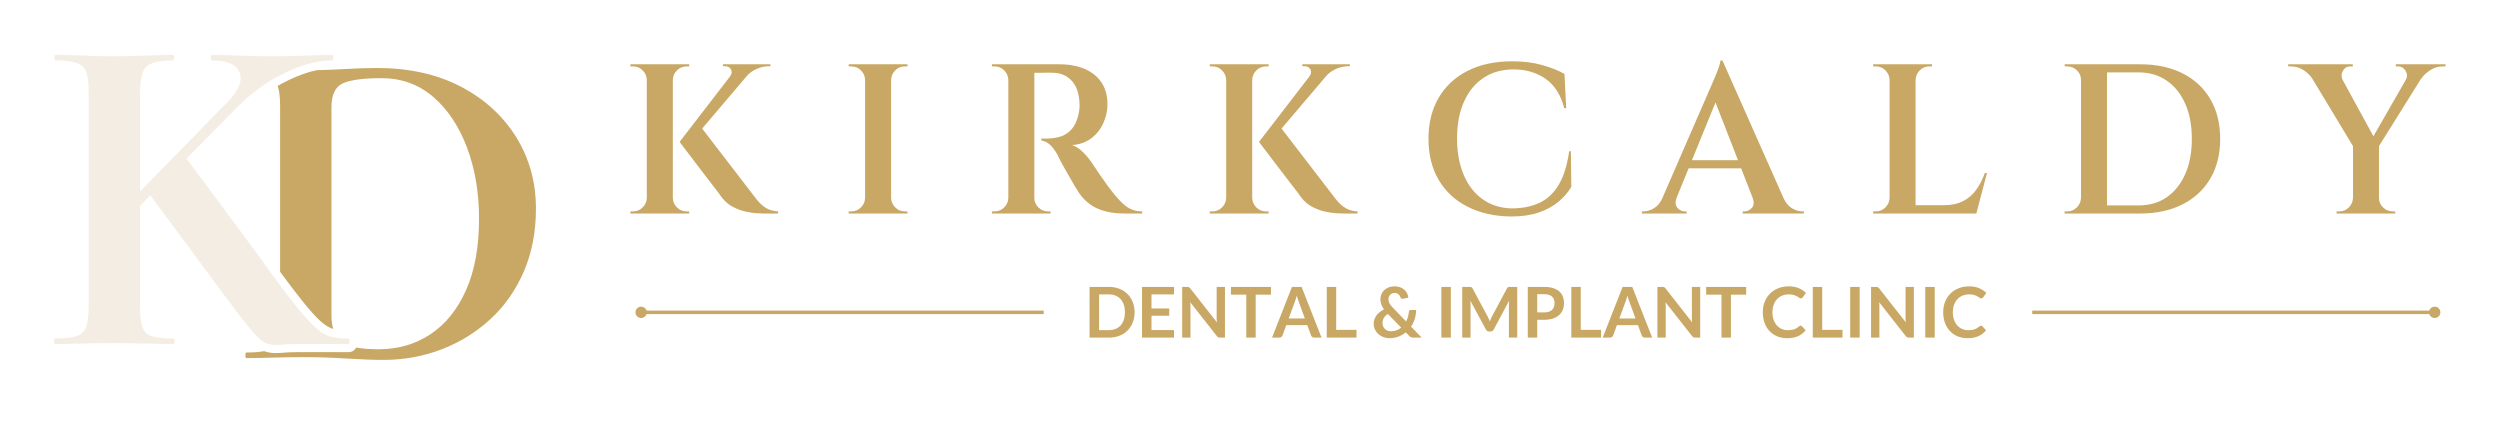
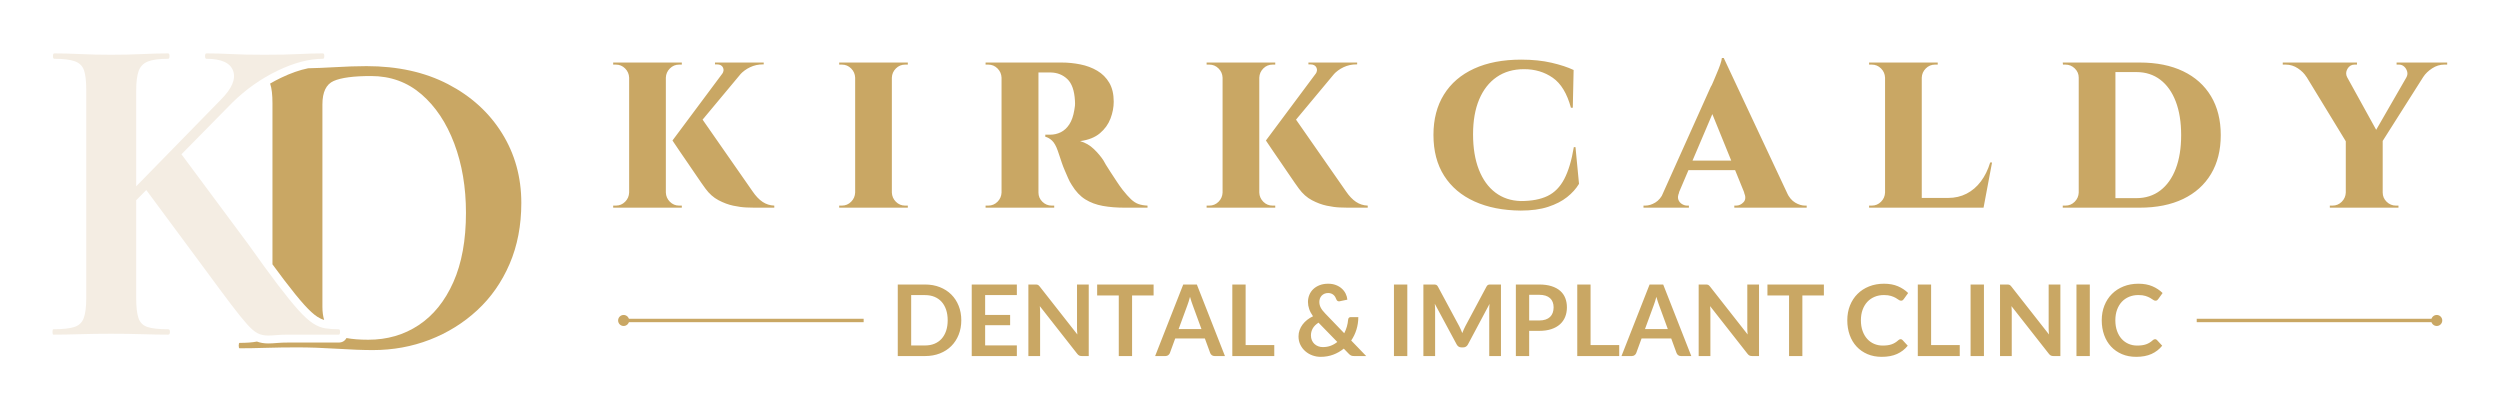
- <svg xmlns="http://www.w3.org/2000/svg" viewBox="0 0 1853 315" width="1853" height="315" role="img" aria-label="Kirkcaldy Dental &amp; Implant Clinic">
+ <svg xmlns="http://www.w3.org/2000/svg" viewBox="0 0 1905 315" width="1905" height="315" role="img" aria-label="Kirkcaldy Dental &amp; Implant Clinic">
  <g fill="#C9A764">
    <path d="M284.085 266.763Q273.112 266.763 256.653 265.735Q240.193 264.706 226.477 264.706Q214.133 264.706 202.817 265.049Q191.501 265.392 182.586 265.392Q181.9 265.392 181.9 263.334Q181.9 261.277 182.586 261.277Q190.744 261.277 195.772 260.267Q199.65 261.706 204.25 261.706Q207.267 261.706 211.311 261.338Q214.811 261.02 219.681 261.02H258.086Q262.089 261.02 264.025 257.587Q270.782 258.876 280.656 258.876Q302.259 258.876 319.061 247.732Q335.863 236.588 345.465 214.985Q355.066 193.382 355.066 162.178Q355.066 133.031 346.15 109.371Q337.235 85.711 321.118 71.823Q305.002 57.936 282.713 57.936Q262.825 57.936 254.252 61.707Q245.68 65.479 245.68 79.538V233.845Q245.68 239.482 247 243.833Q244.494 243.098 241.796 241.364Q237.671 238.712 231.866 232.279Q225.691 225.437 216.586 213.465Q212.513 208.11 207.618 201.423V78.853Q207.618 68.908 205.903 63.936Q205.86 63.811 205.814 63.688Q209.85 61.341 214.064 59.311Q225.057 54.014 234.796 52.022Q243.787 51.837 253.91 51.249Q268.654 50.392 279.284 50.392Q314.946 50.392 341.35 64.108Q367.753 77.824 382.498 101.484Q397.243 125.144 397.243 154.634Q397.243 180.352 388.327 201.097Q379.412 221.843 363.638 236.416Q347.865 250.99 327.462 258.877Q307.059 266.763 284.085 266.763Z" />
    <path data-kd="K" fill="#F4EDE3" d="M65.718 227.225V68.461Q65.718 58.517 64.003 53.545Q62.289 48.573 56.974 46.687Q51.659 44.801 41.372 44.801Q40.343 44.801 40.343 42.743Q40.343 40.686 41.372 40.686Q50.287 40.686 61.26 41.2Q72.233 41.715 84.577 41.715Q97.608 41.715 108.581 41.2Q119.553 40.686 128.126 40.686Q129.155 40.686 129.155 42.743Q129.155 44.801 128.126 44.801Q117.839 44.801 112.695 46.858Q107.552 48.915 105.666 54.059Q103.78 59.203 103.78 69.147V227.225Q103.78 237.169 105.494 242.313Q107.209 247.456 112.352 249.171Q117.496 250.885 128.126 250.885Q129.498 250.885 129.498 252.943Q129.498 255.0 128.126 255.0Q119.211 255.0 108.409 254.657Q97.608 254.314 84.577 254.314Q72.233 254.314 60.917 254.657Q49.601 255.0 40.686 255.0Q40.0 255.0 40.0 252.943Q40.0 250.885 40.686 250.885Q51.316 250.885 56.631 249.171Q61.946 247.456 63.832 242.313Q65.718 237.169 65.718 227.225ZM156.244 205.279 109.266 141.842 136.699 115.439 189.163 186.077Q202.536 204.936 211.794 217.109Q221.053 229.282 227.396 236.312Q233.74 243.341 238.541 246.427Q243.341 249.514 247.97 250.199Q252.6 250.885 258.086 250.885Q259.115 250.885 259.115 252.943Q259.115 255.0 258.086 255.0Q242.998 255.0 233.74 255.0Q224.482 255.0 219.681 255.0Q214.537 255.0 210.766 255.343Q206.994 255.686 204.25 255.686Q199.793 255.686 196.364 253.971Q192.935 252.257 188.305 247.113Q183.676 241.97 176.132 232.026Q168.589 222.081 156.244 205.279ZM79.777 166.531 168.246 76.005Q180.933 63.317 177.675 54.059Q174.418 44.801 157.273 44.801Q156.244 44.801 156.244 42.743Q156.244 40.686 157.273 40.686Q166.531 40.686 176.132 41.2Q185.734 41.715 201.507 41.715Q217.967 41.715 227.568 41.2Q237.169 40.686 246.085 40.686Q247.113 40.686 247.113 42.743Q247.113 44.801 246.085 44.801Q230.311 44.801 211.451 53.888Q192.592 62.974 177.161 78.062L89.035 167.56Z" />
-     <path d="M518.435 92.68 560.937 147.98Q564.413 152.246 568.126 154.379Q571.839 156.512 576.737 156.67V158.25H565.835Q564.097 158.25 560.463 158.013Q556.829 157.776 552.326 156.749Q547.823 155.722 543.241 153.352Q538.659 150.982 535.183 146.558Q534.709 145.768 532.26 142.529Q529.811 139.29 526.177 134.629Q522.543 129.968 518.672 124.833Q514.801 119.698 511.404 115.274Q508.007 110.85 505.874 108.006Q503.741 105.162 503.741 105.162ZM559.989 48.756 512.589 104.53 503.741 105.162 547.191 48.756ZM571.049 47.65V49.072H570.417Q565.203 49.072 560.7 51.126Q556.197 53.18 553.037 56.814L541.187 56.498Q543.083 53.812 541.819 51.442Q540.555 49.072 537.395 49.072H535.815V47.65H570.417ZM498.685 47.65V158.25H479.409V47.65ZM479.883 146.716V158.25H467.243V156.67Q467.401 156.67 468.27 156.67Q469.139 156.67 469.297 156.67Q473.405 156.67 476.328 153.747Q479.251 150.824 479.409 146.716ZM479.883 59.184H479.409Q479.251 55.076 476.328 52.153Q473.405 49.23 469.297 49.23Q469.139 49.23 468.27 49.23Q467.401 49.23 467.243 49.23V47.65H479.883ZM498.211 146.716H498.685Q498.843 150.824 501.766 153.747Q504.689 156.67 508.797 156.67Q508.797 156.67 509.745 156.67Q510.693 156.67 510.851 156.67V158.25H498.211ZM498.211 59.184V47.65H510.851V49.23Q510.693 49.23 509.745 49.23Q508.797 49.23 508.797 49.23Q504.689 49.23 501.766 52.153Q498.843 55.076 498.685 59.184ZM660.477 47.65V158.25H641.201V47.65ZM641.675 146.716V158.25H629.035V156.67Q629.035 156.67 630.062 156.67Q631.089 156.67 631.089 156.67Q635.197 156.67 638.12 153.747Q641.043 150.824 641.201 146.716ZM641.675 59.184H641.201Q641.043 55.076 638.12 52.153Q635.197 49.23 631.089 49.23Q631.089 49.23 630.062 49.23Q629.035 49.23 629.035 49.23V47.65H641.675ZM660.003 146.716H660.477Q660.635 150.824 663.558 153.747Q666.481 156.67 670.589 156.67Q670.589 156.67 671.537 156.67Q672.485 156.67 672.643 156.67V158.25H660.003ZM660.003 59.184V47.65H672.643V49.23Q672.485 49.23 671.537 49.23Q670.589 49.23 670.589 49.23Q666.481 49.23 663.558 52.153Q660.635 55.076 660.477 59.184ZM764.599 47.65H785.613Q792.723 47.65 799.122 49.388Q805.521 51.126 810.419 54.76Q815.317 58.394 818.082 64.003Q820.847 69.612 820.847 77.354Q820.847 84.306 817.845 91.1Q814.843 97.894 808.997 102.397Q803.151 106.9 794.619 107.532Q798.885 108.954 802.756 112.825Q806.627 116.696 809.155 120.488Q809.313 120.646 811.13 123.411Q812.947 126.176 815.633 130.126Q818.319 134.076 821.242 138.026Q824.165 141.976 826.377 144.662Q829.853 148.77 832.776 151.377Q835.699 153.984 839.017 155.327Q842.335 156.67 846.601 156.67V158.25H833.487Q825.271 158.25 818.872 156.512Q812.473 154.774 807.733 151.298Q802.993 147.822 799.517 142.608Q798.569 141.186 796.831 138.263Q795.093 135.34 793.039 131.706Q790.985 128.072 789.01 124.675Q787.035 121.278 785.692 118.592Q784.349 115.906 783.875 114.8Q781.347 110.218 778.345 107.374Q775.343 104.53 771.867 104.214V102.634Q772.183 102.634 773.921 102.713Q775.659 102.792 777.871 102.634Q782.137 102.476 786.482 101.054Q790.827 99.632 794.303 95.761Q797.779 91.89 799.359 84.938Q799.675 83.516 799.991 81.304Q800.307 79.092 800.149 76.722Q799.675 65.662 794.461 59.974Q789.247 54.286 781.189 53.97Q778.187 53.812 774.869 53.891Q771.551 53.97 769.102 53.97Q766.653 53.97 766.179 53.97Q766.179 53.812 765.784 52.232Q765.389 50.652 764.994 49.151Q764.599 47.65 764.599 47.65ZM766.653 47.65V158.25H747.377V47.65ZM747.851 146.716V158.25H735.211V156.67Q735.369 156.67 736.238 156.67Q737.107 156.67 737.265 156.67Q741.373 156.67 744.296 153.747Q747.219 150.824 747.377 146.716ZM747.851 59.184H747.377Q747.219 55.076 744.296 52.153Q741.373 49.23 737.265 49.23Q737.107 49.23 736.238 49.23Q735.369 49.23 735.211 49.23V47.65H747.851ZM766.179 146.716H766.653Q766.653 150.824 769.655 153.747Q772.657 156.67 776.765 156.67Q776.923 156.67 777.792 156.67Q778.661 156.67 778.661 156.67V158.25H766.179ZM947.879 92.68 990.381 147.98Q993.857 152.246 997.57 154.379Q1001.283 156.512 1006.181 156.67V158.25H995.279Q993.541 158.25 989.907 158.013Q986.273 157.776 981.77 156.749Q977.267 155.722 972.685 153.352Q968.103 150.982 964.627 146.558Q964.153 145.768 961.704 142.529Q959.255 139.29 955.621 134.629Q951.987 129.968 948.116 124.833Q944.245 119.698 940.848 115.274Q937.451 110.85 935.318 108.006Q933.185 105.162 933.185 105.162ZM989.433 48.756 942.033 104.53 933.185 105.162 976.635 48.756ZM1000.493 47.65V49.072H999.861Q994.647 49.072 990.144 51.126Q985.641 53.18 982.481 56.814L970.631 56.498Q972.527 53.812 971.263 51.442Q969.999 49.072 966.839 49.072H965.259V47.65H999.861ZM928.129 47.65V158.25H908.853V47.65ZM909.327 146.716V158.25H896.687V156.67Q896.845 156.67 897.714 156.67Q898.583 156.67 898.741 156.67Q902.849 156.67 905.772 153.747Q908.695 150.824 908.853 146.716ZM909.327 59.184H908.853Q908.695 55.076 905.772 52.153Q902.849 49.23 898.741 49.23Q898.583 49.23 897.714 49.23Q896.845 49.23 896.687 49.23V47.65H909.327ZM927.655 146.716H928.129Q928.287 150.824 931.21 153.747Q934.133 156.67 938.241 156.67Q938.241 156.67 939.189 156.67Q940.137 156.67 940.295 156.67V158.25H927.655ZM927.655 59.184V47.65H940.295V49.23Q940.137 49.23 939.189 49.23Q938.241 49.23 938.241 49.23Q934.133 49.23 931.21 52.153Q928.287 55.076 928.129 59.184ZM1164.339 112.114 1164.655 138.5Q1161.021 144.662 1155.017 149.639Q1149.013 154.616 1140.402 157.539Q1131.791 160.462 1120.257 160.462Q1101.929 160.304 1088.025 153.352Q1074.121 146.4 1066.458 133.523Q1058.795 120.646 1058.795 102.792Q1058.795 85.254 1066.379 72.377Q1073.963 59.5 1087.867 52.469Q1101.771 45.438 1120.889 45.438Q1133.213 45.438 1143.009 48.203Q1152.805 50.968 1159.599 54.76L1160.863 80.198H1159.441Q1155.491 65.188 1145.458 58.315Q1135.425 51.442 1121.995 51.442Q1109.039 51.442 1099.638 57.683Q1090.237 63.924 1085.102 75.379Q1079.967 86.834 1079.967 102.476Q1079.967 118.118 1084.944 129.731Q1089.921 141.344 1099.006 147.743Q1108.091 154.142 1120.257 154.458Q1132.107 154.458 1140.876 150.429Q1149.645 146.4 1155.254 137.078Q1160.863 127.756 1163.075 112.114ZM1276.677 44.806 1326.605 157.302H1303.221L1269.251 70.086ZM1242.707 146.716Q1241.443 149.876 1242.233 152.088Q1243.023 154.3 1244.919 155.485Q1246.815 156.67 1248.711 156.67H1250.133V158.25H1216.953V156.67Q1216.953 156.67 1217.664 156.67Q1218.375 156.67 1218.375 156.67Q1222.009 156.67 1225.88 154.379Q1229.751 152.088 1232.279 146.716ZM1276.677 44.806 1277.467 61.396 1238.125 157.776H1227.381L1268.145 64.082Q1268.461 63.45 1269.488 61.001Q1270.515 58.552 1271.858 55.392Q1273.201 52.232 1274.149 49.309Q1275.097 46.386 1275.255 44.806ZM1295.163 118.75V124.754H1247.605V118.75ZM1299.113 146.716H1321.865Q1324.393 152.088 1328.264 154.379Q1332.135 156.67 1335.769 156.67Q1335.769 156.67 1336.401 156.67Q1337.033 156.67 1337.033 156.67V158.25H1291.687V156.67H1293.109Q1296.111 156.67 1298.481 154.063Q1300.851 151.456 1299.113 146.716ZM1419.825 47.65V158.25H1400.549V47.65ZM1461.695 152.088 1464.381 158.25H1419.351V152.088ZM1472.755 128.23 1464.855 158.25H1435.309L1440.997 152.088Q1449.055 152.088 1454.901 149.165Q1460.747 146.242 1464.697 140.791Q1468.647 135.34 1471.175 128.23ZM1401.023 146.716V158.25H1388.383V156.67Q1388.383 156.67 1389.41 156.67Q1390.437 156.67 1390.437 156.67Q1394.545 156.67 1397.468 153.747Q1400.391 150.824 1400.549 146.716ZM1401.023 59.184H1400.549Q1400.391 55.076 1397.468 52.153Q1394.545 49.23 1390.437 49.23Q1390.437 49.23 1389.41 49.23Q1388.383 49.23 1388.383 49.23V47.65H1401.023ZM1419.351 59.184V47.65H1431.991V49.23Q1431.833 49.23 1430.885 49.23Q1429.937 49.23 1429.937 49.23Q1425.829 49.23 1422.906 52.153Q1419.983 55.076 1419.825 59.184ZM1586.357 47.65Q1604.369 47.65 1617.72 54.365Q1631.071 61.08 1638.339 73.562Q1645.607 86.044 1645.607 102.95Q1645.607 119.856 1638.339 132.259Q1631.071 144.662 1617.72 151.456Q1604.369 158.25 1586.357 158.25H1550.017L1549.859 152.246Q1552.861 152.246 1557.364 152.246Q1561.867 152.246 1566.686 152.246Q1571.505 152.246 1575.692 152.246Q1579.879 152.246 1582.486 152.246Q1585.093 152.246 1585.093 152.246Q1597.259 152.246 1606.028 146.163Q1614.797 140.08 1619.695 129.02Q1624.593 117.96 1624.593 102.95Q1624.593 87.94 1619.695 76.88Q1614.797 65.82 1605.949 59.737Q1597.101 53.654 1585.093 53.654Q1585.093 53.654 1582.328 53.654Q1579.563 53.654 1575.218 53.654Q1570.873 53.654 1565.817 53.654Q1560.761 53.654 1556.1 53.654Q1551.439 53.654 1548.279 53.654V47.65ZM1561.709 47.65V158.25H1542.433V47.65ZM1542.907 146.716V158.25H1530.267V156.67Q1530.267 156.67 1531.294 156.67Q1532.321 156.67 1532.321 156.67Q1536.429 156.67 1539.352 153.747Q1542.275 150.824 1542.433 146.716ZM1542.907 59.184H1542.433Q1542.433 55.076 1539.431 52.153Q1536.429 49.23 1532.321 49.23Q1532.321 49.23 1531.373 49.23Q1530.425 49.23 1530.425 49.23L1530.267 47.65H1542.907ZM1730.137 47.808 1762.053 106.268 1744.831 109.586 1707.543 47.808ZM1763.317 107.374V158.25H1744.041V107.374ZM1789.703 47.808H1801.079L1761.895 110.534L1754.627 108.954ZM1783.225 59.026Q1784.489 56.814 1783.857 54.523Q1783.225 52.232 1781.566 50.731Q1779.907 49.23 1777.695 49.23Q1777.695 49.23 1776.747 49.23Q1775.799 49.23 1775.799 49.23V47.65H1812.613V49.23H1810.401Q1805.503 49.23 1801.158 52.074Q1796.813 54.918 1794.443 58.552ZM1736.299 59.026 1714.021 58.552Q1711.809 54.918 1707.543 52.074Q1703.277 49.23 1698.221 49.23H1696.009V47.65H1743.883V49.23Q1743.883 49.23 1742.856 49.23Q1741.829 49.23 1741.829 49.23Q1738.353 49.23 1736.536 52.469Q1734.719 55.708 1736.299 59.026ZM1744.515 146.716V158.25H1731.875V156.67Q1731.875 156.67 1732.823 156.67Q1733.771 156.67 1733.929 156.67Q1738.037 156.67 1740.96 153.747Q1743.883 150.824 1744.041 146.716ZM1762.843 146.716H1763.317Q1763.317 150.824 1766.319 153.747Q1769.321 156.67 1773.429 156.67Q1773.429 156.67 1774.377 156.67Q1775.325 156.67 1775.325 156.67V158.25H1762.843Z" />
-     <path d="M840.967 231.452Q840.967 235.586 839.589 239.044Q838.211 242.502 835.715 244.998Q833.219 247.494 829.709 248.872Q826.199 250.25 821.935 250.25H807.583V212.654H821.935Q826.199 212.654 829.709 214.045Q833.219 215.436 835.715 217.919Q838.211 220.402 839.589 223.86Q840.967 227.318 840.967 231.452ZM833.817 231.452Q833.817 228.358 832.985 225.901Q832.153 223.444 830.619 221.741Q829.085 220.038 826.888 219.128Q824.691 218.218 821.935 218.218H814.629V244.686H821.935Q824.691 244.686 826.888 243.776Q829.085 242.866 830.619 241.163Q832.153 239.46 832.985 237.003Q833.817 234.546 833.817 231.452ZM870.165 212.654V218.218H853.499V228.644H866.629V234.026H853.499V244.66H870.165V250.25H846.453V212.654ZM879.889 212.654Q880.357 212.654 880.669 212.693Q880.981 212.732 881.228 212.849Q881.475 212.966 881.709 213.187Q881.943 213.408 882.229 213.772L901.963 238.914Q901.859 238.004 901.82 237.133Q901.781 236.262 901.781 235.508V212.654H907.943V250.25H904.329Q903.497 250.25 902.951 249.99Q902.405 249.73 901.885 249.054L882.229 224.016Q882.307 224.848 882.346 225.667Q882.385 226.486 882.385 227.162V250.25H876.223V212.654H879.889ZM942.029 212.654V218.4H930.719V250.25H923.725V218.4H912.363V212.654ZM979.521 250.25H974.113Q973.203 250.25 972.618 249.795Q972.033 249.34 971.773 248.664L968.965 240.994H953.391L950.583 248.664Q950.375 249.262 949.764 249.756Q949.153 250.25 948.269 250.25H942.835L957.603 212.654H964.753ZM955.185 236.054H967.171L962.595 223.548Q962.283 222.716 961.906 221.585Q961.529 220.454 961.165 219.128Q960.801 220.454 960.45 221.598Q960.099 222.742 959.761 223.6ZM990.389 244.478H1005.443V250.25H983.395V212.654H990.389ZM1033.757 212.238Q1036.045 212.238 1037.852 212.94Q1039.659 213.642 1040.946 214.812Q1042.233 215.982 1042.974 217.49Q1043.715 218.998 1043.845 220.61L1039.763 221.468Q1039.685 221.494 1039.594 221.494Q1039.503 221.494 1039.425 221.494Q1038.983 221.494 1038.632 221.247Q1038.281 221.0 1038.073 220.48Q1037.839 219.804 1037.475 219.193Q1037.111 218.582 1036.591 218.127Q1036.071 217.672 1035.369 217.399Q1034.667 217.126 1033.757 217.126Q1032.665 217.126 1031.807 217.503Q1030.949 217.88 1030.351 218.517Q1029.753 219.154 1029.441 219.999Q1029.129 220.844 1029.129 221.78Q1029.129 222.56 1029.298 223.288Q1029.467 224.016 1029.831 224.744Q1030.195 225.472 1030.78 226.239Q1031.365 227.006 1032.223 227.89L1042.207 238.264Q1043.065 236.626 1043.585 234.806Q1044.105 232.986 1044.261 231.114Q1044.313 230.516 1044.651 230.152Q1044.989 229.788 1045.587 229.788H1049.617Q1049.591 233.22 1048.629 236.34Q1047.667 239.46 1045.873 242.086L1053.751 250.25H1047.459Q1046.965 250.25 1046.588 250.198Q1046.211 250.146 1045.873 250.003Q1045.535 249.86 1045.223 249.626Q1044.911 249.392 1044.573 249.028L1041.973 246.35Q1039.477 248.378 1036.422 249.522Q1033.367 250.666 1029.805 250.666Q1027.621 250.666 1025.541 249.925Q1023.461 249.184 1021.823 247.78Q1020.185 246.376 1019.184 244.387Q1018.183 242.398 1018.183 239.902Q1018.183 238.16 1018.755 236.587Q1019.327 235.014 1020.341 233.662Q1021.355 232.31 1022.746 231.218Q1024.137 230.126 1025.801 229.346Q1024.423 227.396 1023.786 225.537Q1023.149 223.678 1023.149 221.832Q1023.149 219.882 1023.864 218.127Q1024.579 216.372 1025.944 215.072Q1027.309 213.772 1029.285 213.005Q1031.261 212.238 1033.757 212.238ZM1024.709 239.382Q1024.709 240.812 1025.203 241.956Q1025.697 243.1 1026.555 243.893Q1027.413 244.686 1028.544 245.115Q1029.675 245.544 1030.949 245.544Q1033.237 245.544 1035.122 244.829Q1037.007 244.114 1038.567 242.84L1028.687 232.7Q1026.607 234.052 1025.658 235.742Q1024.709 237.432 1024.709 239.382ZM1075.357 250.25H1068.337V212.654H1075.357ZM1102.683 234.65Q1103.125 235.482 1103.502 236.379Q1103.879 237.276 1104.243 238.186Q1104.607 237.25 1104.997 236.34Q1105.387 235.43 1105.829 234.598L1116.957 213.772Q1117.165 213.382 1117.386 213.148Q1117.607 212.914 1117.88 212.81Q1118.153 212.706 1118.491 212.68Q1118.829 212.654 1119.297 212.654H1124.575V250.25H1118.413V225.966Q1118.413 225.29 1118.452 224.484Q1118.491 223.678 1118.569 222.846L1107.207 244.166Q1106.817 244.894 1106.193 245.297Q1105.569 245.7 1104.737 245.7H1103.775Q1102.943 245.7 1102.319 245.297Q1101.695 244.894 1101.305 244.166L1089.787 222.768Q1089.891 223.626 1089.93 224.445Q1089.969 225.264 1089.969 225.966V250.25H1083.807V212.654H1089.085Q1089.553 212.654 1089.891 212.68Q1090.229 212.706 1090.502 212.81Q1090.775 212.914 1091.009 213.148Q1091.243 213.382 1091.451 213.772L1102.683 234.65ZM1139.395 237.016V250.25H1132.401V212.654H1144.647Q1148.417 212.654 1151.173 213.538Q1153.929 214.422 1155.723 216.008Q1157.517 217.594 1158.375 219.804Q1159.233 222.014 1159.233 224.64Q1159.233 227.37 1158.323 229.645Q1157.413 231.92 1155.593 233.558Q1153.773 235.196 1151.043 236.106Q1148.313 237.016 1144.647 237.016ZM1139.395 231.556H1144.647Q1146.571 231.556 1148.001 231.075Q1149.431 230.594 1150.367 229.697Q1151.303 228.8 1151.771 227.513Q1152.239 226.226 1152.239 224.64Q1152.239 223.132 1151.771 221.91Q1151.303 220.688 1150.367 219.83Q1149.431 218.972 1148.001 218.517Q1146.571 218.062 1144.647 218.062H1139.395ZM1171.661 244.478H1186.715V250.25H1164.667V212.654H1171.661ZM1224.597 250.25H1219.189Q1218.279 250.25 1217.694 249.795Q1217.109 249.34 1216.849 248.664L1214.041 240.994H1198.467L1195.659 248.664Q1195.451 249.262 1194.84 249.756Q1194.229 250.25 1193.345 250.25H1187.911L1202.679 212.654H1209.829ZM1200.261 236.054H1212.247L1207.671 223.548Q1207.359 222.716 1206.982 221.585Q1206.605 220.454 1206.241 219.128Q1205.877 220.454 1205.526 221.598Q1205.175 222.742 1204.837 223.6ZM1232.137 212.654Q1232.605 212.654 1232.917 212.693Q1233.229 212.732 1233.476 212.849Q1233.723 212.966 1233.957 213.187Q1234.191 213.408 1234.477 213.772L1254.211 238.914Q1254.107 238.004 1254.068 237.133Q1254.029 236.262 1254.029 235.508V212.654H1260.191V250.25H1256.577Q1255.745 250.25 1255.199 249.99Q1254.653 249.73 1254.133 249.054L1234.477 224.016Q1234.555 224.848 1234.594 225.667Q1234.633 226.486 1234.633 227.162V250.25H1228.471V212.654H1232.137ZM1294.277 212.654V218.4H1282.967V250.25H1275.973V218.4H1264.611V212.654ZM1334.603 241.384Q1335.175 241.384 1335.591 241.826L1338.347 244.816Q1336.059 247.65 1332.718 249.158Q1329.377 250.666 1324.697 250.666Q1320.511 250.666 1317.17 249.236Q1313.829 247.806 1311.463 245.258Q1309.097 242.71 1307.836 239.174Q1306.575 235.638 1306.575 231.452Q1306.575 227.214 1307.979 223.691Q1309.383 220.168 1311.931 217.62Q1314.479 215.072 1318.028 213.655Q1321.577 212.238 1325.867 212.238Q1330.053 212.238 1333.186 213.577Q1336.319 214.916 1338.555 217.126L1336.215 220.376Q1336.007 220.688 1335.682 220.922Q1335.357 221.156 1334.785 221.156Q1334.187 221.156 1333.563 220.688Q1332.939 220.22 1331.977 219.674Q1331.015 219.128 1329.546 218.66Q1328.077 218.192 1325.815 218.192Q1323.163 218.192 1320.94 219.115Q1318.717 220.038 1317.118 221.754Q1315.519 223.47 1314.622 225.927Q1313.725 228.384 1313.725 231.452Q1313.725 234.624 1314.622 237.094Q1315.519 239.564 1317.053 241.254Q1318.587 242.944 1320.667 243.841Q1322.747 244.738 1325.139 244.738Q1326.569 244.738 1327.726 244.582Q1328.883 244.426 1329.858 244.088Q1330.833 243.75 1331.704 243.217Q1332.575 242.684 1333.433 241.904Q1333.693 241.67 1333.979 241.527Q1334.265 241.384 1334.603 241.384ZM1350.619 244.478H1365.673V250.25H1343.625V212.654H1350.619ZM1378.387 250.25H1371.367V212.654H1378.387ZM1390.503 212.654Q1390.971 212.654 1391.283 212.693Q1391.595 212.732 1391.842 212.849Q1392.089 212.966 1392.323 213.187Q1392.557 213.408 1392.843 213.772L1412.577 238.914Q1412.473 238.004 1412.434 237.133Q1412.395 236.262 1412.395 235.508V212.654H1418.557V250.25H1414.943Q1414.111 250.25 1413.565 249.99Q1413.019 249.73 1412.499 249.054L1392.843 224.016Q1392.921 224.848 1392.96 225.667Q1392.999 226.486 1392.999 227.162V250.25H1386.837V212.654H1390.503ZM1434.027 250.25H1427.007V212.654H1434.027ZM1468.321 241.384Q1468.893 241.384 1469.309 241.826L1472.065 244.816Q1469.777 247.65 1466.436 249.158Q1463.095 250.666 1458.415 250.666Q1454.229 250.666 1450.888 249.236Q1447.547 247.806 1445.181 245.258Q1442.815 242.71 1441.554 239.174Q1440.293 235.638 1440.293 231.452Q1440.293 227.214 1441.697 223.691Q1443.101 220.168 1445.649 217.62Q1448.197 215.072 1451.746 213.655Q1455.295 212.238 1459.585 212.238Q1463.771 212.238 1466.904 213.577Q1470.037 214.916 1472.273 217.126L1469.933 220.376Q1469.725 220.688 1469.4 220.922Q1469.075 221.156 1468.503 221.156Q1467.905 221.156 1467.281 220.688Q1466.657 220.22 1465.695 219.674Q1464.733 219.128 1463.264 218.66Q1461.795 218.192 1459.533 218.192Q1456.881 218.192 1454.658 219.115Q1452.435 220.038 1450.836 221.754Q1449.237 223.47 1448.34 225.927Q1447.443 228.384 1447.443 231.452Q1447.443 234.624 1448.34 237.094Q1449.237 239.564 1450.771 241.254Q1452.305 242.944 1454.385 243.841Q1456.465 244.738 1458.857 244.738Q1460.287 244.738 1461.444 244.582Q1462.601 244.426 1463.576 244.088Q1464.551 243.75 1465.422 243.217Q1466.293 242.684 1467.151 241.904Q1467.411 241.67 1467.697 241.527Q1467.983 241.384 1468.321 241.384Z" />
+     <path d="M533.129 87.94 573.419 145.768Q577.053 151.14 581.082 153.826Q585.111 156.512 590.009 156.67V158.25H574.841Q573.261 158.25 568.837 158.092Q564.413 157.934 558.804 156.749Q553.195 155.564 547.507 152.562Q541.819 149.56 537.553 143.714Q536.605 142.45 534.393 139.29Q532.181 136.13 529.416 132.022Q526.651 127.914 523.649 123.569Q520.647 119.224 518.119 115.511Q515.591 111.798 514.011 109.428Q512.431 107.058 512.431 107.058ZM570.733 48.756 523.175 105.794 512.431 107.058 555.881 48.756ZM581.951 47.65V49.072H581.319Q576.105 49.072 571.602 51.205Q567.099 53.338 563.939 56.814L550.193 56.498Q552.089 53.812 550.904 51.442Q549.719 49.072 546.401 49.072H544.821V47.65H581.319ZM507.375 47.65V158.25H479.409V47.65ZM479.883 146.716V158.25H467.243V156.67Q467.401 156.67 468.27 156.67Q469.139 156.67 469.297 156.67Q473.405 156.67 476.328 153.747Q479.251 150.824 479.409 146.716ZM479.883 59.184H479.409Q479.251 55.076 476.328 52.153Q473.405 49.23 469.297 49.23Q469.139 49.23 468.27 49.23Q467.401 49.23 467.243 49.23V47.65H479.883ZM506.901 146.716H507.375Q507.533 150.824 510.456 153.747Q513.379 156.67 517.487 156.67Q517.803 156.67 518.672 156.67Q519.541 156.67 519.541 156.67V158.25H506.901ZM506.901 59.184V47.65H519.541V49.23Q519.383 49.23 518.593 49.23Q517.803 49.23 517.487 49.23Q513.379 49.23 510.456 52.153Q507.533 55.076 507.375 59.184ZM679.595 47.65V158.25H651.629V47.65ZM652.103 146.716V158.25H639.463V156.67Q639.463 156.67 640.49 156.67Q641.517 156.67 641.517 156.67Q645.625 156.67 648.548 153.747Q651.471 150.824 651.629 146.716ZM652.103 59.184H651.629Q651.471 55.076 648.548 52.153Q645.625 49.23 641.517 49.23Q641.517 49.23 640.49 49.23Q639.463 49.23 639.463 49.23V47.65H652.103ZM679.121 146.716H679.595Q679.753 150.824 682.676 153.747Q685.599 156.67 689.707 156.67Q689.707 156.67 690.655 156.67Q691.603 156.67 691.761 156.67V158.25H679.121ZM679.121 59.184V47.65H691.761V49.23Q691.603 49.23 690.655 49.23Q689.707 49.23 689.707 49.23Q685.599 49.23 682.676 52.153Q679.753 55.076 679.595 59.184ZM789.247 47.65H808.997Q816.107 47.65 823.217 49.072Q830.327 50.494 836.094 53.891Q841.861 57.288 845.258 63.055Q848.655 68.822 848.655 77.512Q848.655 83.832 846.206 90.31Q843.757 96.788 838.148 101.528Q832.539 106.268 823.059 107.532Q829.063 109.27 833.566 113.615Q838.069 117.96 840.913 122.384Q841.071 122.858 842.493 125.228Q843.915 127.598 846.206 131.074Q848.497 134.55 850.867 138.184Q853.237 141.818 855.449 144.662Q859.083 149.244 861.848 151.851Q864.613 154.458 867.536 155.485Q870.459 156.512 874.409 156.67V158.25H856.871Q847.865 158.25 840.36 156.907Q832.855 155.564 827.009 151.93Q821.163 148.296 816.739 141.028Q815.159 138.658 813.895 135.735Q812.631 132.812 811.367 129.889Q810.103 126.966 809.155 124.201Q808.207 121.436 807.417 118.987Q806.627 116.538 805.995 114.8Q804.099 109.428 801.65 107.137Q799.201 104.846 796.515 104.214V102.634Q796.989 102.634 798.174 102.634Q799.359 102.634 800.149 102.634Q804.573 102.634 808.365 100.738Q812.157 98.842 814.843 94.734Q817.529 90.626 818.635 83.832Q818.951 82.41 819.109 80.672Q819.267 78.934 819.109 76.722Q818.477 65.188 813.342 60.29Q808.207 55.392 800.781 55.234Q799.201 55.234 797.305 55.234Q795.409 55.234 793.671 55.234Q791.933 55.234 790.827 55.234Q790.827 55.234 790.432 53.338Q790.037 51.442 789.642 49.546Q789.247 47.65 789.247 47.65ZM791.301 47.65V158.25H763.177V47.65ZM763.651 146.716V158.25H751.011V156.67Q751.327 156.67 752.117 156.67Q752.907 156.67 753.065 156.67Q757.173 156.67 760.096 153.747Q763.019 150.824 763.177 146.716ZM763.651 59.184H763.177Q763.019 55.076 760.096 52.153Q757.173 49.23 753.065 49.23Q752.907 49.23 752.117 49.23Q751.327 49.23 751.011 49.23V47.65H763.651ZM790.827 146.716H791.301Q791.301 150.824 794.303 153.747Q797.305 156.67 801.413 156.67Q801.729 156.67 802.44 156.67Q803.151 156.67 803.309 156.67V158.25H790.827ZM985.325 87.94 1025.615 145.768Q1029.249 151.14 1033.278 153.826Q1037.307 156.512 1042.205 156.67V158.25H1027.037Q1025.457 158.25 1021.033 158.092Q1016.609 157.934 1011 156.749Q1005.391 155.564 999.703 152.562Q994.015 149.56 989.749 143.714Q988.801 142.45 986.589 139.29Q984.377 136.13 981.612 132.022Q978.847 127.914 975.845 123.569Q972.843 119.224 970.315 115.511Q967.787 111.798 966.207 109.428Q964.627 107.058 964.627 107.058ZM1022.929 48.756 975.371 105.794 964.627 107.058 1008.077 48.756ZM1034.147 47.65V49.072H1033.515Q1028.301 49.072 1023.798 51.205Q1019.295 53.338 1016.135 56.814L1002.389 56.498Q1004.285 53.812 1003.1 51.442Q1001.915 49.072 998.597 49.072H997.017V47.65H1033.515ZM959.571 47.65V158.25H931.605V47.65ZM932.079 146.716V158.25H919.439V156.67Q919.597 156.67 920.466 156.67Q921.335 156.67 921.493 156.67Q925.601 156.67 928.524 153.747Q931.447 150.824 931.605 146.716ZM932.079 59.184H931.605Q931.447 55.076 928.524 52.153Q925.601 49.23 921.493 49.23Q921.335 49.23 920.466 49.23Q919.597 49.23 919.439 49.23V47.65H932.079ZM959.097 146.716H959.571Q959.729 150.824 962.652 153.747Q965.575 156.67 969.683 156.67Q969.999 156.67 970.868 156.67Q971.737 156.67 971.737 156.67V158.25H959.097ZM959.097 59.184V47.65H971.737V49.23Q971.579 49.23 970.789 49.23Q969.999 49.23 969.683 49.23Q965.575 49.23 962.652 52.153Q959.729 55.076 959.571 59.184ZM1200.521 112.114 1203.207 140.08Q1199.889 145.61 1194.122 150.192Q1188.355 154.774 1179.665 157.618Q1170.975 160.462 1158.809 160.462Q1138.585 160.304 1123.575 153.51Q1108.565 146.716 1100.428 133.918Q1092.291 121.12 1092.291 102.792Q1092.291 84.938 1100.27 72.061Q1108.249 59.184 1123.259 52.311Q1138.269 45.438 1159.125 45.438Q1172.081 45.438 1182.272 47.808Q1192.463 50.178 1199.099 53.338L1198.467 82.094H1197.045Q1192.621 65.82 1183.22 59.263Q1173.819 52.706 1161.337 52.706Q1149.171 52.706 1140.481 58.71Q1131.791 64.714 1127.13 75.774Q1122.469 86.834 1122.469 102.318Q1122.469 117.96 1126.893 129.257Q1131.317 140.554 1139.454 146.716Q1147.591 152.878 1158.809 153.194Q1171.291 153.194 1179.27 149.323Q1187.249 145.452 1191.989 136.367Q1196.729 127.282 1199.257 112.114ZM1313.491 44.174 1366.579 157.302H1333.399L1301.799 79.566ZM1279.521 146.716Q1278.099 149.876 1278.889 152.088Q1279.679 154.3 1281.654 155.485Q1283.629 156.67 1285.525 156.67H1286.947V158.25H1252.345V156.67Q1252.345 156.67 1253.056 156.67Q1253.767 156.67 1253.767 156.67Q1257.401 156.67 1261.272 154.379Q1265.143 152.088 1267.671 146.716ZM1313.491 44.174 1313.649 66.136 1274.623 157.776H1262.457L1303.537 66.294Q1304.327 65.188 1305.512 62.265Q1306.697 59.342 1308.198 55.866Q1309.699 52.39 1310.805 49.23Q1311.911 46.07 1312.069 44.174ZM1328.185 122.384V129.652H1282.523V122.384ZM1328.975 146.716H1361.523Q1364.051 152.088 1367.922 154.379Q1371.793 156.67 1375.427 156.67Q1375.427 156.67 1376.059 156.67Q1376.691 156.67 1376.691 156.67V158.25H1321.549V156.67H1322.971Q1326.131 156.67 1328.58 154.063Q1331.029 151.456 1328.975 146.716ZM1464.381 47.65V158.25H1436.415V47.65ZM1505.777 150.824 1510.991 158.25H1463.907V150.824ZM1517.943 123.806 1511.465 158.25H1478.759L1484.447 150.824Q1492.189 150.824 1498.509 147.585Q1504.829 144.346 1509.411 138.263Q1513.993 132.18 1516.521 123.806ZM1436.889 146.716V158.25H1424.249V156.67Q1424.249 156.67 1425.276 156.67Q1426.303 156.67 1426.303 156.67Q1430.411 156.67 1433.334 153.747Q1436.257 150.824 1436.415 146.716ZM1436.889 59.184H1436.415Q1436.257 55.076 1433.334 52.153Q1430.411 49.23 1426.303 49.23Q1426.303 49.23 1425.276 49.23Q1424.249 49.23 1424.249 49.23V47.65H1436.889ZM1463.907 59.184V47.65H1476.547V49.23Q1476.389 49.23 1475.441 49.23Q1474.493 49.23 1474.493 49.23Q1470.385 49.23 1467.462 52.153Q1464.539 55.076 1464.381 59.184ZM1630.439 47.65Q1649.715 47.65 1663.54 54.286Q1677.365 60.922 1684.791 73.325Q1692.217 85.728 1692.217 102.95Q1692.217 120.172 1684.791 132.575Q1677.365 144.978 1663.54 151.614Q1649.715 158.25 1630.439 158.25H1591.571L1591.413 150.982Q1597.417 150.982 1602.947 150.982Q1608.477 150.982 1613.059 150.982Q1617.641 150.982 1620.959 150.982Q1624.277 150.982 1626.094 150.982Q1627.911 150.982 1627.911 150.982Q1638.497 150.982 1646.16 145.136Q1653.823 139.29 1657.931 128.546Q1662.039 117.802 1662.039 102.95Q1662.039 88.098 1657.931 77.354Q1653.823 66.61 1646.16 60.764Q1638.497 54.918 1627.911 54.918Q1627.911 54.918 1626.015 54.918Q1624.119 54.918 1620.564 54.918Q1617.009 54.918 1612.348 54.918Q1607.687 54.918 1601.92 54.918Q1596.153 54.918 1589.833 54.918V47.65ZM1611.953 47.65V158.25H1583.987V47.65ZM1584.461 146.716V158.25H1571.821V156.67Q1571.821 156.67 1572.848 156.67Q1573.875 156.67 1573.875 156.67Q1577.983 156.67 1580.906 153.747Q1583.829 150.824 1583.987 146.716ZM1584.461 59.184H1583.987Q1583.987 55.076 1580.985 52.153Q1577.983 49.23 1573.875 49.23Q1573.875 49.23 1572.927 49.23Q1571.979 49.23 1571.979 49.23L1571.821 47.65H1584.461ZM1782.435 47.808 1815.141 107.058 1787.807 108.164 1750.993 47.808ZM1815.615 107.374V158.25H1787.491V107.374ZM1840.105 47.808H1853.377L1813.719 110.376L1804.871 108.954ZM1833.627 59.026Q1834.891 56.814 1834.259 54.523Q1833.627 52.232 1831.968 50.731Q1830.309 49.23 1828.097 49.23Q1828.097 49.23 1827.149 49.23Q1826.201 49.23 1826.201 49.23V47.65H1864.753V49.23H1862.541Q1857.643 49.23 1853.298 52.074Q1848.953 54.918 1846.583 58.552ZM1788.597 59.026 1757.471 58.552Q1755.259 54.918 1750.993 52.074Q1746.727 49.23 1741.671 49.23H1739.459V47.65H1796.023V49.23Q1796.023 49.23 1795.075 49.23Q1794.127 49.23 1794.127 49.23Q1790.651 49.23 1788.755 52.469Q1786.859 55.708 1788.597 59.026ZM1787.965 146.716V158.25H1775.325V156.67Q1775.325 156.67 1776.273 156.67Q1777.221 156.67 1777.379 156.67Q1781.487 156.67 1784.41 153.747Q1787.333 150.824 1787.491 146.716ZM1815.141 146.716H1815.615Q1815.615 150.824 1818.617 153.747Q1821.619 156.67 1825.727 156.67Q1825.727 156.67 1826.675 156.67Q1827.623 156.67 1827.623 156.67V158.25H1815.141Z" />
+     <path d="M732.504 244.053Q732.504 250.047 730.506 255.061Q728.508 260.075 724.889 263.695Q721.27 267.314 716.18 269.312Q711.091 271.31 704.908 271.31H684.098V216.796H704.908Q711.091 216.796 716.18 218.813Q721.27 220.83 724.889 224.43Q728.508 228.03 730.506 233.045Q732.504 238.059 732.504 244.053ZM722.137 244.053Q722.137 239.567 720.931 236.004Q719.724 232.441 717.5 229.972Q715.276 227.503 712.09 226.183Q708.904 224.864 704.908 224.864H694.314V263.242H704.908Q708.904 263.242 712.09 261.923Q715.276 260.603 717.5 258.134Q719.724 255.665 720.931 252.102Q722.137 248.539 722.137 244.053ZM774.842 216.796V224.864H750.676V239.981H769.714V247.785H750.676V263.204H774.842V271.31H740.459V216.796ZM788.941 216.796Q789.62 216.796 790.072 216.852Q790.525 216.909 790.883 217.079Q791.241 217.248 791.58 217.569Q791.92 217.889 792.334 218.417L820.949 254.873Q820.798 253.553 820.741 252.29Q820.685 251.027 820.685 249.934V216.796H829.62V271.31H824.379Q823.173 271.31 822.381 270.933Q821.59 270.556 820.836 269.576L792.334 233.271Q792.447 234.477 792.504 235.665Q792.561 236.852 792.561 237.832V271.31H783.626V216.796H788.941ZM879.044 216.796V225.127H862.645V271.31H852.504V225.127H836.029V216.796ZM933.408 271.31H925.566Q924.247 271.31 923.398 270.65Q922.55 269.99 922.173 269.01L918.102 257.889H895.519L891.448 269.01Q891.146 269.877 890.26 270.594Q889.374 271.31 888.092 271.31H880.213L901.627 216.796H911.994ZM898.121 250.726H915.5L908.865 232.592Q908.413 231.386 907.866 229.746Q907.319 228.106 906.792 226.183Q906.264 228.106 905.755 229.765Q905.246 231.423 904.756 232.668ZM949.166 262.941H970.995V271.31H939.025V216.796H949.166ZM1012.05 216.193Q1015.368 216.193 1017.988 217.211Q1020.608 218.228 1022.474 219.925Q1024.34 221.621 1025.415 223.808Q1026.489 225.995 1026.678 228.332L1020.759 229.576Q1020.646 229.614 1020.514 229.614Q1020.382 229.614 1020.269 229.614Q1019.628 229.614 1019.119 229.256Q1018.61 228.898 1018.308 228.144Q1017.969 227.163 1017.441 226.277Q1016.913 225.391 1016.159 224.732Q1015.405 224.072 1014.387 223.676Q1013.369 223.28 1012.05 223.28Q1010.467 223.28 1009.222 223.827Q1007.978 224.374 1007.111 225.297Q1006.244 226.221 1005.792 227.446Q1005.339 228.671 1005.339 230.029Q1005.339 231.16 1005.584 232.215Q1005.829 233.271 1006.357 234.326Q1006.885 235.382 1007.733 236.494Q1008.582 237.606 1009.826 238.888L1024.302 253.93Q1025.547 251.555 1026.301 248.916Q1027.055 246.277 1027.281 243.563Q1027.356 242.696 1027.846 242.168Q1028.336 241.64 1029.203 241.64H1035.047Q1035.009 246.617 1033.614 251.141Q1032.219 255.665 1029.618 259.472L1041.041 271.31H1031.918Q1031.202 271.31 1030.655 271.235Q1030.108 271.159 1029.618 270.952Q1029.128 270.745 1028.676 270.405Q1028.223 270.066 1027.733 269.538L1023.963 265.655Q1020.344 268.596 1015.914 270.254Q1011.484 271.913 1006.32 271.913Q1003.153 271.913 1000.137 270.839Q997.121 269.764 994.746 267.728Q992.371 265.693 990.919 262.809Q989.468 259.925 989.468 256.305Q989.468 253.78 990.297 251.499Q991.126 249.218 992.597 247.257Q994.067 245.297 996.084 243.714Q998.101 242.13 1000.514 240.999Q998.516 238.172 997.592 235.476Q996.668 232.781 996.668 230.104Q996.668 227.276 997.705 224.732Q998.742 222.187 1000.721 220.302Q1002.7 218.417 1005.566 217.305Q1008.431 216.193 1012.05 216.193ZM998.93 255.551Q998.93 257.625 999.647 259.284Q1000.363 260.942 1001.607 262.092Q1002.851 263.242 1004.491 263.864Q1006.131 264.486 1007.978 264.486Q1011.296 264.486 1014.029 263.45Q1016.762 262.413 1019.024 260.565L1004.698 245.863Q1001.682 247.823 1000.306 250.273Q998.93 252.724 998.93 255.551ZM1072.37 271.31H1062.191V216.796H1072.37ZM1111.993 248.69Q1112.634 249.896 1113.18 251.197Q1113.727 252.498 1114.255 253.817Q1114.782 252.46 1115.348 251.141Q1115.913 249.821 1116.554 248.615L1132.69 218.417Q1132.992 217.851 1133.312 217.512Q1133.632 217.173 1134.028 217.022Q1134.424 216.871 1134.914 216.834Q1135.404 216.796 1136.083 216.796H1143.736V271.31H1134.801V236.098Q1134.801 235.118 1134.858 233.949Q1134.914 232.781 1135.027 231.574L1118.552 262.488Q1117.987 263.544 1117.082 264.128Q1116.177 264.712 1114.971 264.712H1113.576Q1112.37 264.712 1111.465 264.128Q1110.56 263.544 1109.995 262.488L1093.293 231.461Q1093.444 232.705 1093.501 233.893Q1093.557 235.08 1093.557 236.098V271.31H1084.622V216.796H1092.276Q1092.954 216.796 1093.444 216.834Q1093.934 216.871 1094.33 217.022Q1094.726 217.173 1095.065 217.512Q1095.405 217.851 1095.706 218.417L1111.993 248.69ZM1165.225 252.121V271.31H1155.084V216.796H1172.84Q1178.307 216.796 1182.303 218.078Q1186.299 219.359 1188.901 221.659Q1191.502 223.959 1192.746 227.163Q1193.99 230.368 1193.99 234.175Q1193.99 238.134 1192.671 241.433Q1191.351 244.732 1188.712 247.107Q1186.073 249.482 1182.115 250.801Q1178.156 252.121 1172.84 252.121ZM1165.225 244.204H1172.84Q1175.63 244.204 1177.704 243.506Q1179.777 242.809 1181.134 241.508Q1182.492 240.208 1183.17 238.341Q1183.849 236.475 1183.849 234.175Q1183.849 231.989 1183.17 230.217Q1182.492 228.445 1181.134 227.201Q1179.777 225.957 1177.704 225.297Q1175.63 224.637 1172.84 224.637H1165.225ZM1212.011 262.941H1233.839V271.31H1201.869V216.796H1212.011ZM1288.768 271.31H1280.926Q1279.607 271.31 1278.759 270.65Q1277.91 269.99 1277.533 269.01L1273.462 257.889H1250.879L1246.808 269.01Q1246.506 269.877 1245.62 270.594Q1244.734 271.31 1243.453 271.31H1235.573L1256.987 216.796H1267.354ZM1253.481 250.726H1270.86L1264.225 232.592Q1263.773 231.386 1263.226 229.746Q1262.68 228.106 1262.152 226.183Q1261.624 228.106 1261.115 229.765Q1260.606 231.423 1260.116 232.668ZM1299.701 216.796Q1300.38 216.796 1300.832 216.852Q1301.284 216.909 1301.643 217.079Q1302.001 217.248 1302.34 217.569Q1302.679 217.889 1303.094 218.417L1331.708 254.873Q1331.557 253.553 1331.501 252.29Q1331.444 251.027 1331.444 249.934V216.796H1340.379V271.31H1335.139Q1333.933 271.31 1333.141 270.933Q1332.349 270.556 1331.595 269.576L1303.094 233.271Q1303.207 234.477 1303.264 235.665Q1303.32 236.852 1303.32 237.832V271.31H1294.385V216.796H1299.701ZM1389.804 216.796V225.127H1373.404V271.31H1363.263V225.127H1346.788V216.796ZM1448.277 258.454Q1449.106 258.454 1449.709 259.095L1453.705 263.431Q1450.388 267.54 1445.543 269.727Q1440.699 271.913 1433.913 271.913Q1427.843 271.913 1422.999 269.84Q1418.154 267.766 1414.724 264.072Q1411.293 260.377 1409.465 255.25Q1407.636 250.123 1407.636 244.053Q1407.636 237.908 1409.672 232.799Q1411.708 227.691 1415.402 223.996Q1419.097 220.302 1424.243 218.247Q1429.389 216.193 1435.609 216.193Q1441.679 216.193 1446.222 218.134Q1450.765 220.076 1454.007 223.28L1450.614 227.993Q1450.312 228.445 1449.841 228.784Q1449.37 229.124 1448.541 229.124Q1447.673 229.124 1446.769 228.445Q1445.864 227.767 1444.469 226.975Q1443.074 226.183 1440.944 225.505Q1438.814 224.826 1435.534 224.826Q1431.689 224.826 1428.465 226.164Q1425.242 227.503 1422.923 229.991Q1420.605 232.479 1419.304 236.042Q1418.004 239.604 1418.004 244.053Q1418.004 248.652 1419.304 252.234Q1420.605 255.815 1422.829 258.266Q1425.053 260.716 1428.069 262.017Q1431.085 263.318 1434.554 263.318Q1436.627 263.318 1438.305 263.091Q1439.983 262.865 1441.396 262.375Q1442.81 261.885 1444.073 261.112Q1445.336 260.339 1446.58 259.208Q1446.957 258.869 1447.372 258.662Q1447.787 258.454 1448.277 258.454ZM1471.5 262.941H1493.328V271.31H1461.359V216.796H1471.5ZM1511.763 271.31H1501.584V216.796H1511.763ZM1529.332 216.796Q1530.01 216.796 1530.463 216.852Q1530.915 216.909 1531.273 217.079Q1531.631 217.248 1531.971 217.569Q1532.31 217.889 1532.725 218.417L1561.339 254.873Q1561.188 253.553 1561.132 252.29Q1561.075 251.027 1561.075 249.934V216.796H1570.01V271.31H1564.77Q1563.563 271.31 1562.772 270.933Q1561.98 270.556 1561.226 269.576L1532.725 233.271Q1532.838 234.477 1532.894 235.665Q1532.951 236.852 1532.951 237.832V271.31H1524.016V216.796H1529.332ZM1592.441 271.31H1582.262V216.796H1592.441ZM1642.168 258.454Q1642.997 258.454 1643.6 259.095L1647.597 263.431Q1644.279 267.54 1639.435 269.727Q1634.59 271.913 1627.804 271.913Q1621.734 271.913 1616.89 269.84Q1612.045 267.766 1608.615 264.072Q1605.184 260.377 1603.356 255.25Q1601.527 250.123 1601.527 244.053Q1601.527 237.908 1603.563 232.799Q1605.599 227.691 1609.293 223.996Q1612.988 220.302 1618.134 218.247Q1623.28 216.193 1629.501 216.193Q1635.57 216.193 1640.113 218.134Q1644.656 220.076 1647.898 223.28L1644.505 227.993Q1644.204 228.445 1643.732 228.784Q1643.261 229.124 1642.432 229.124Q1641.565 229.124 1640.66 228.445Q1639.755 227.767 1638.36 226.975Q1636.965 226.183 1634.835 225.505Q1632.705 224.826 1629.425 224.826Q1625.58 224.826 1622.356 226.164Q1619.133 227.503 1616.815 229.991Q1614.496 232.479 1613.195 236.042Q1611.895 239.604 1611.895 244.053Q1611.895 248.652 1613.195 252.234Q1614.496 255.815 1616.72 258.266Q1618.945 260.716 1621.961 262.017Q1624.977 263.318 1628.445 263.318Q1630.518 263.318 1632.196 263.091Q1633.874 262.865 1635.288 262.375Q1636.701 261.885 1637.964 261.112Q1639.227 260.339 1640.471 259.208Q1640.848 258.869 1641.263 258.662Q1641.678 258.454 1642.168 258.454Z" />
  </g>
-   <line x1="475.2" y1="231.5" x2="773.6" y2="231.5" stroke="#C9A764" stroke-width="2.6" />
-   <circle cx="475.2" cy="231.5" r="4.2" fill="#C9A764" />
-   <line x1="1506.3" y1="231.5" x2="1804.6" y2="231.5" stroke="#C9A764" stroke-width="2.6" />
-   <circle cx="1804.6" cy="231.5" r="4.2" fill="#C9A764" />
+   <line x1="475.2" y1="244.2" x2="658.1" y2="244.2" stroke="#C9A764" stroke-width="2.6" />
+   <circle cx="475.2" cy="244.2" r="4.2" fill="#C9A764" />
+   <line x1="1673.9" y1="244.2" x2="1856.8" y2="244.2" stroke="#C9A764" stroke-width="2.6" />
+   <circle cx="1856.8" cy="244.2" r="4.2" fill="#C9A764" />
</svg>
